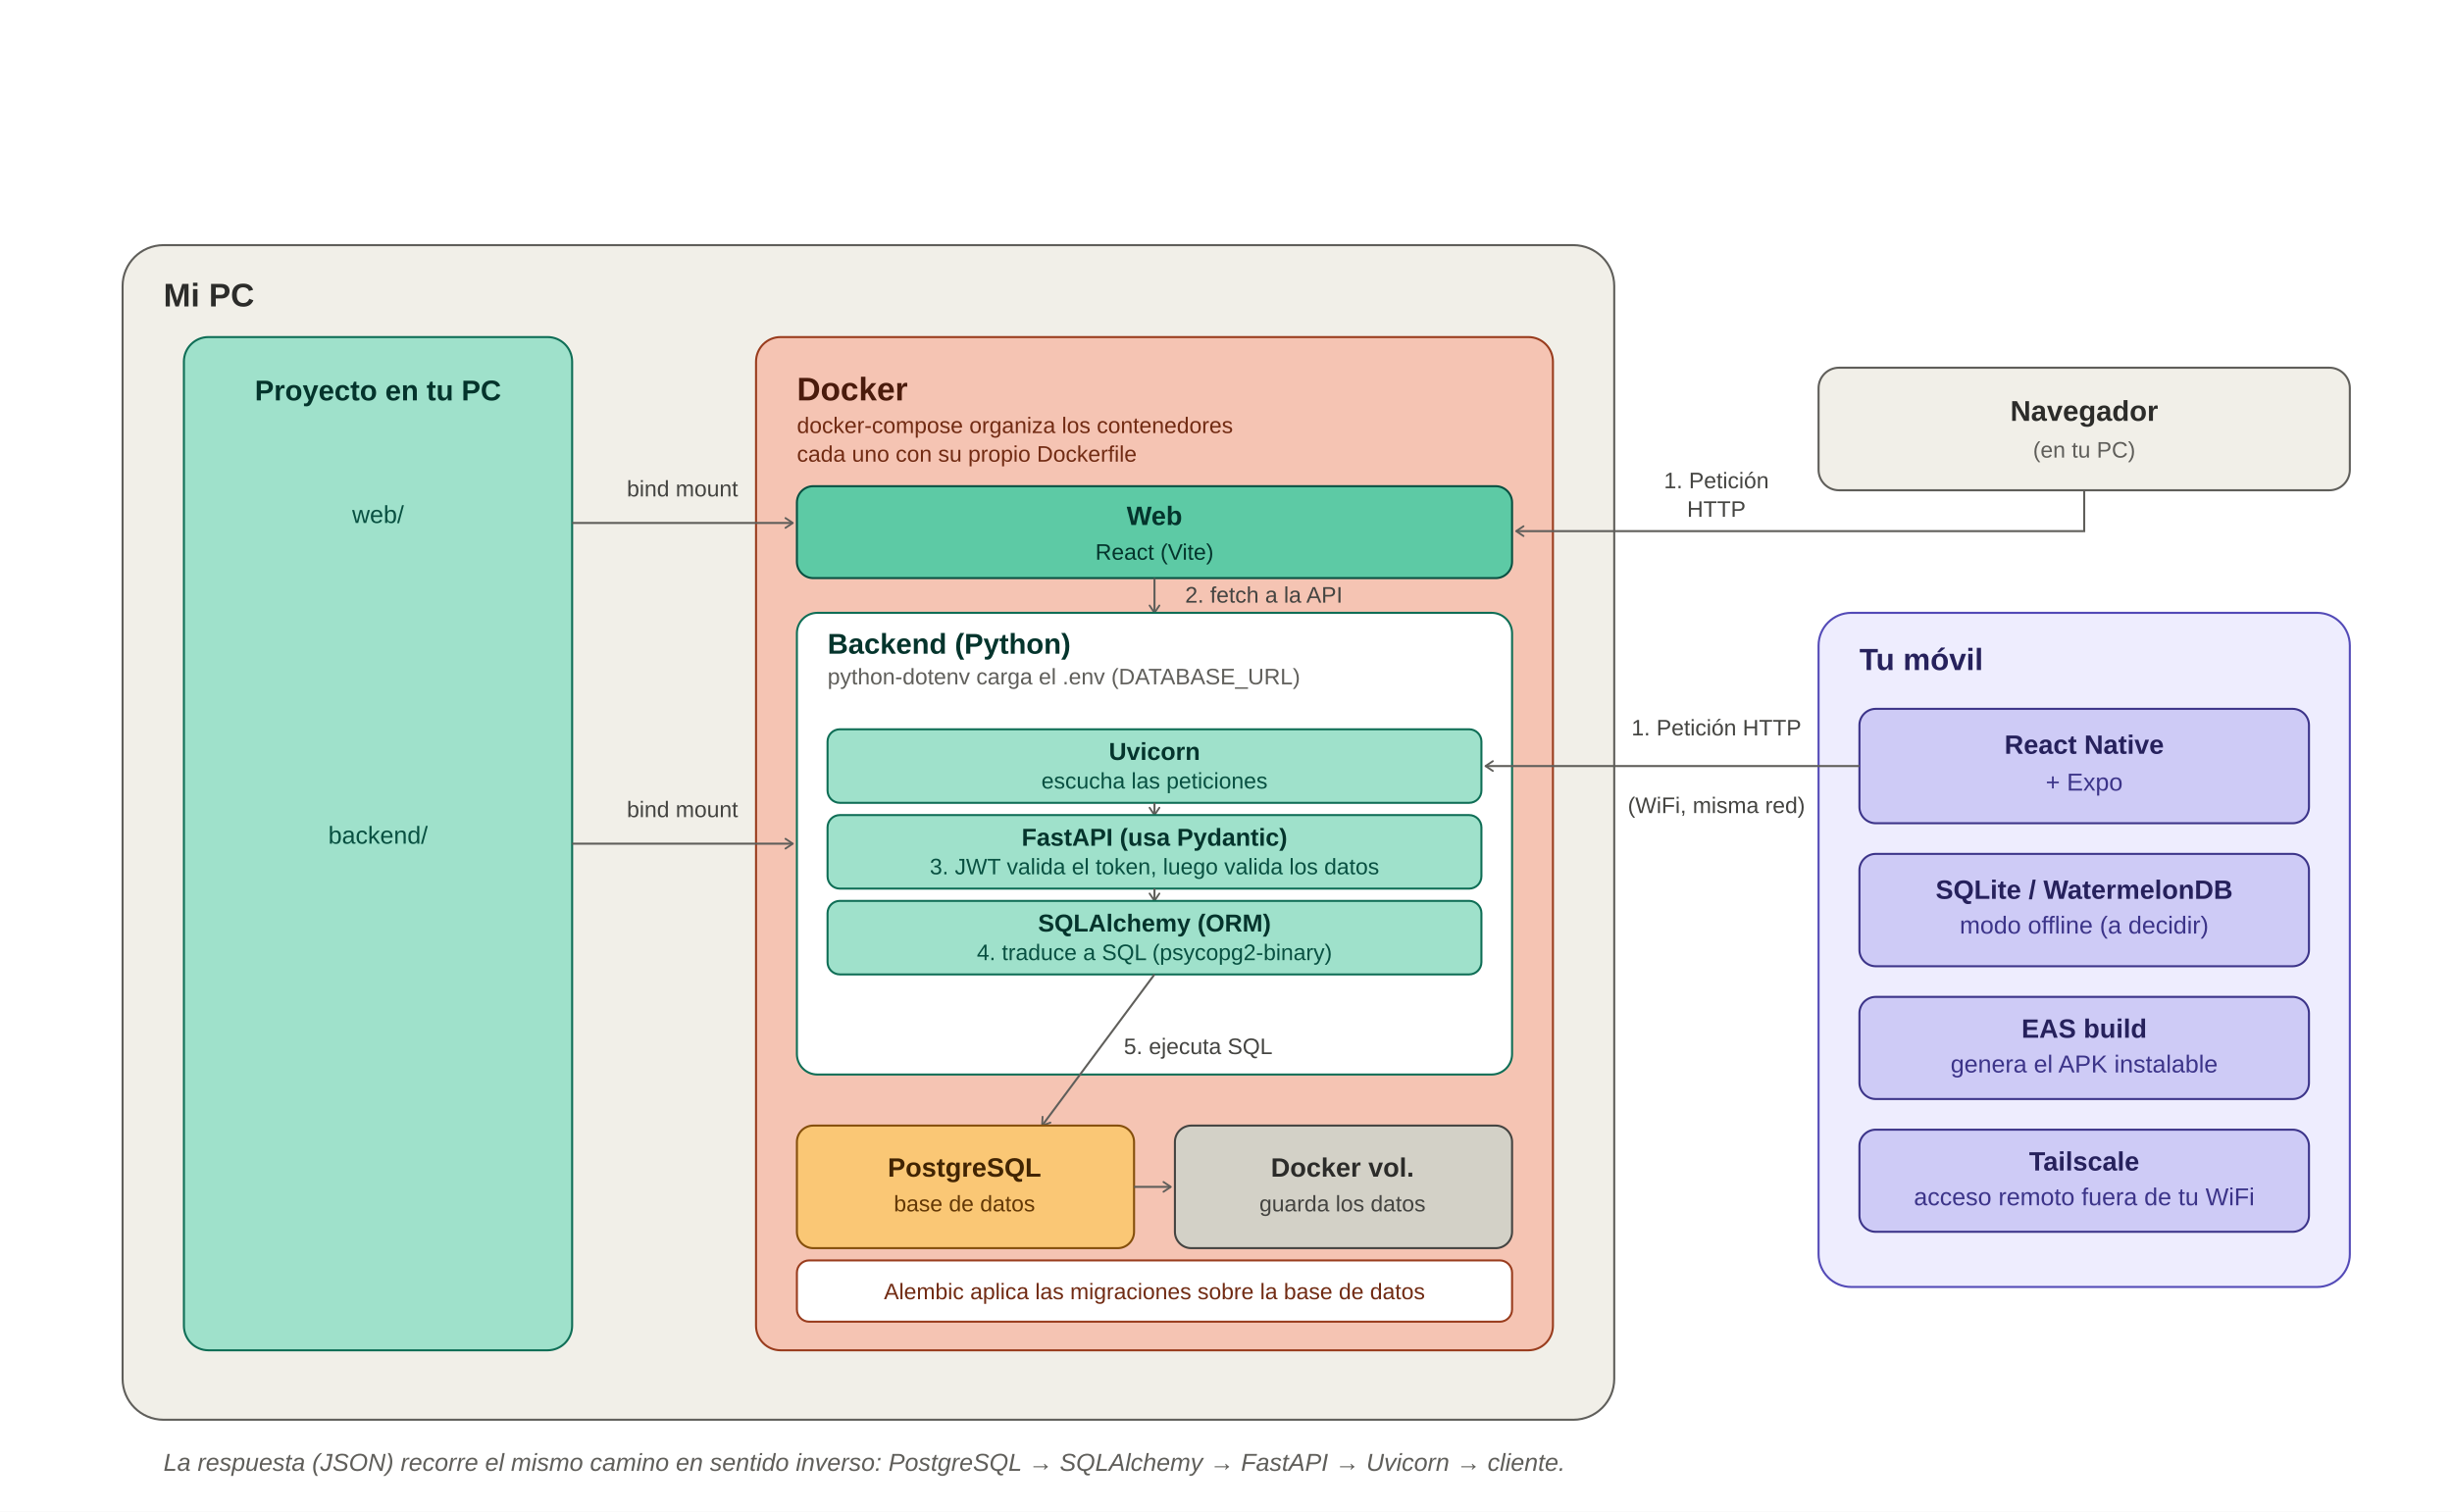
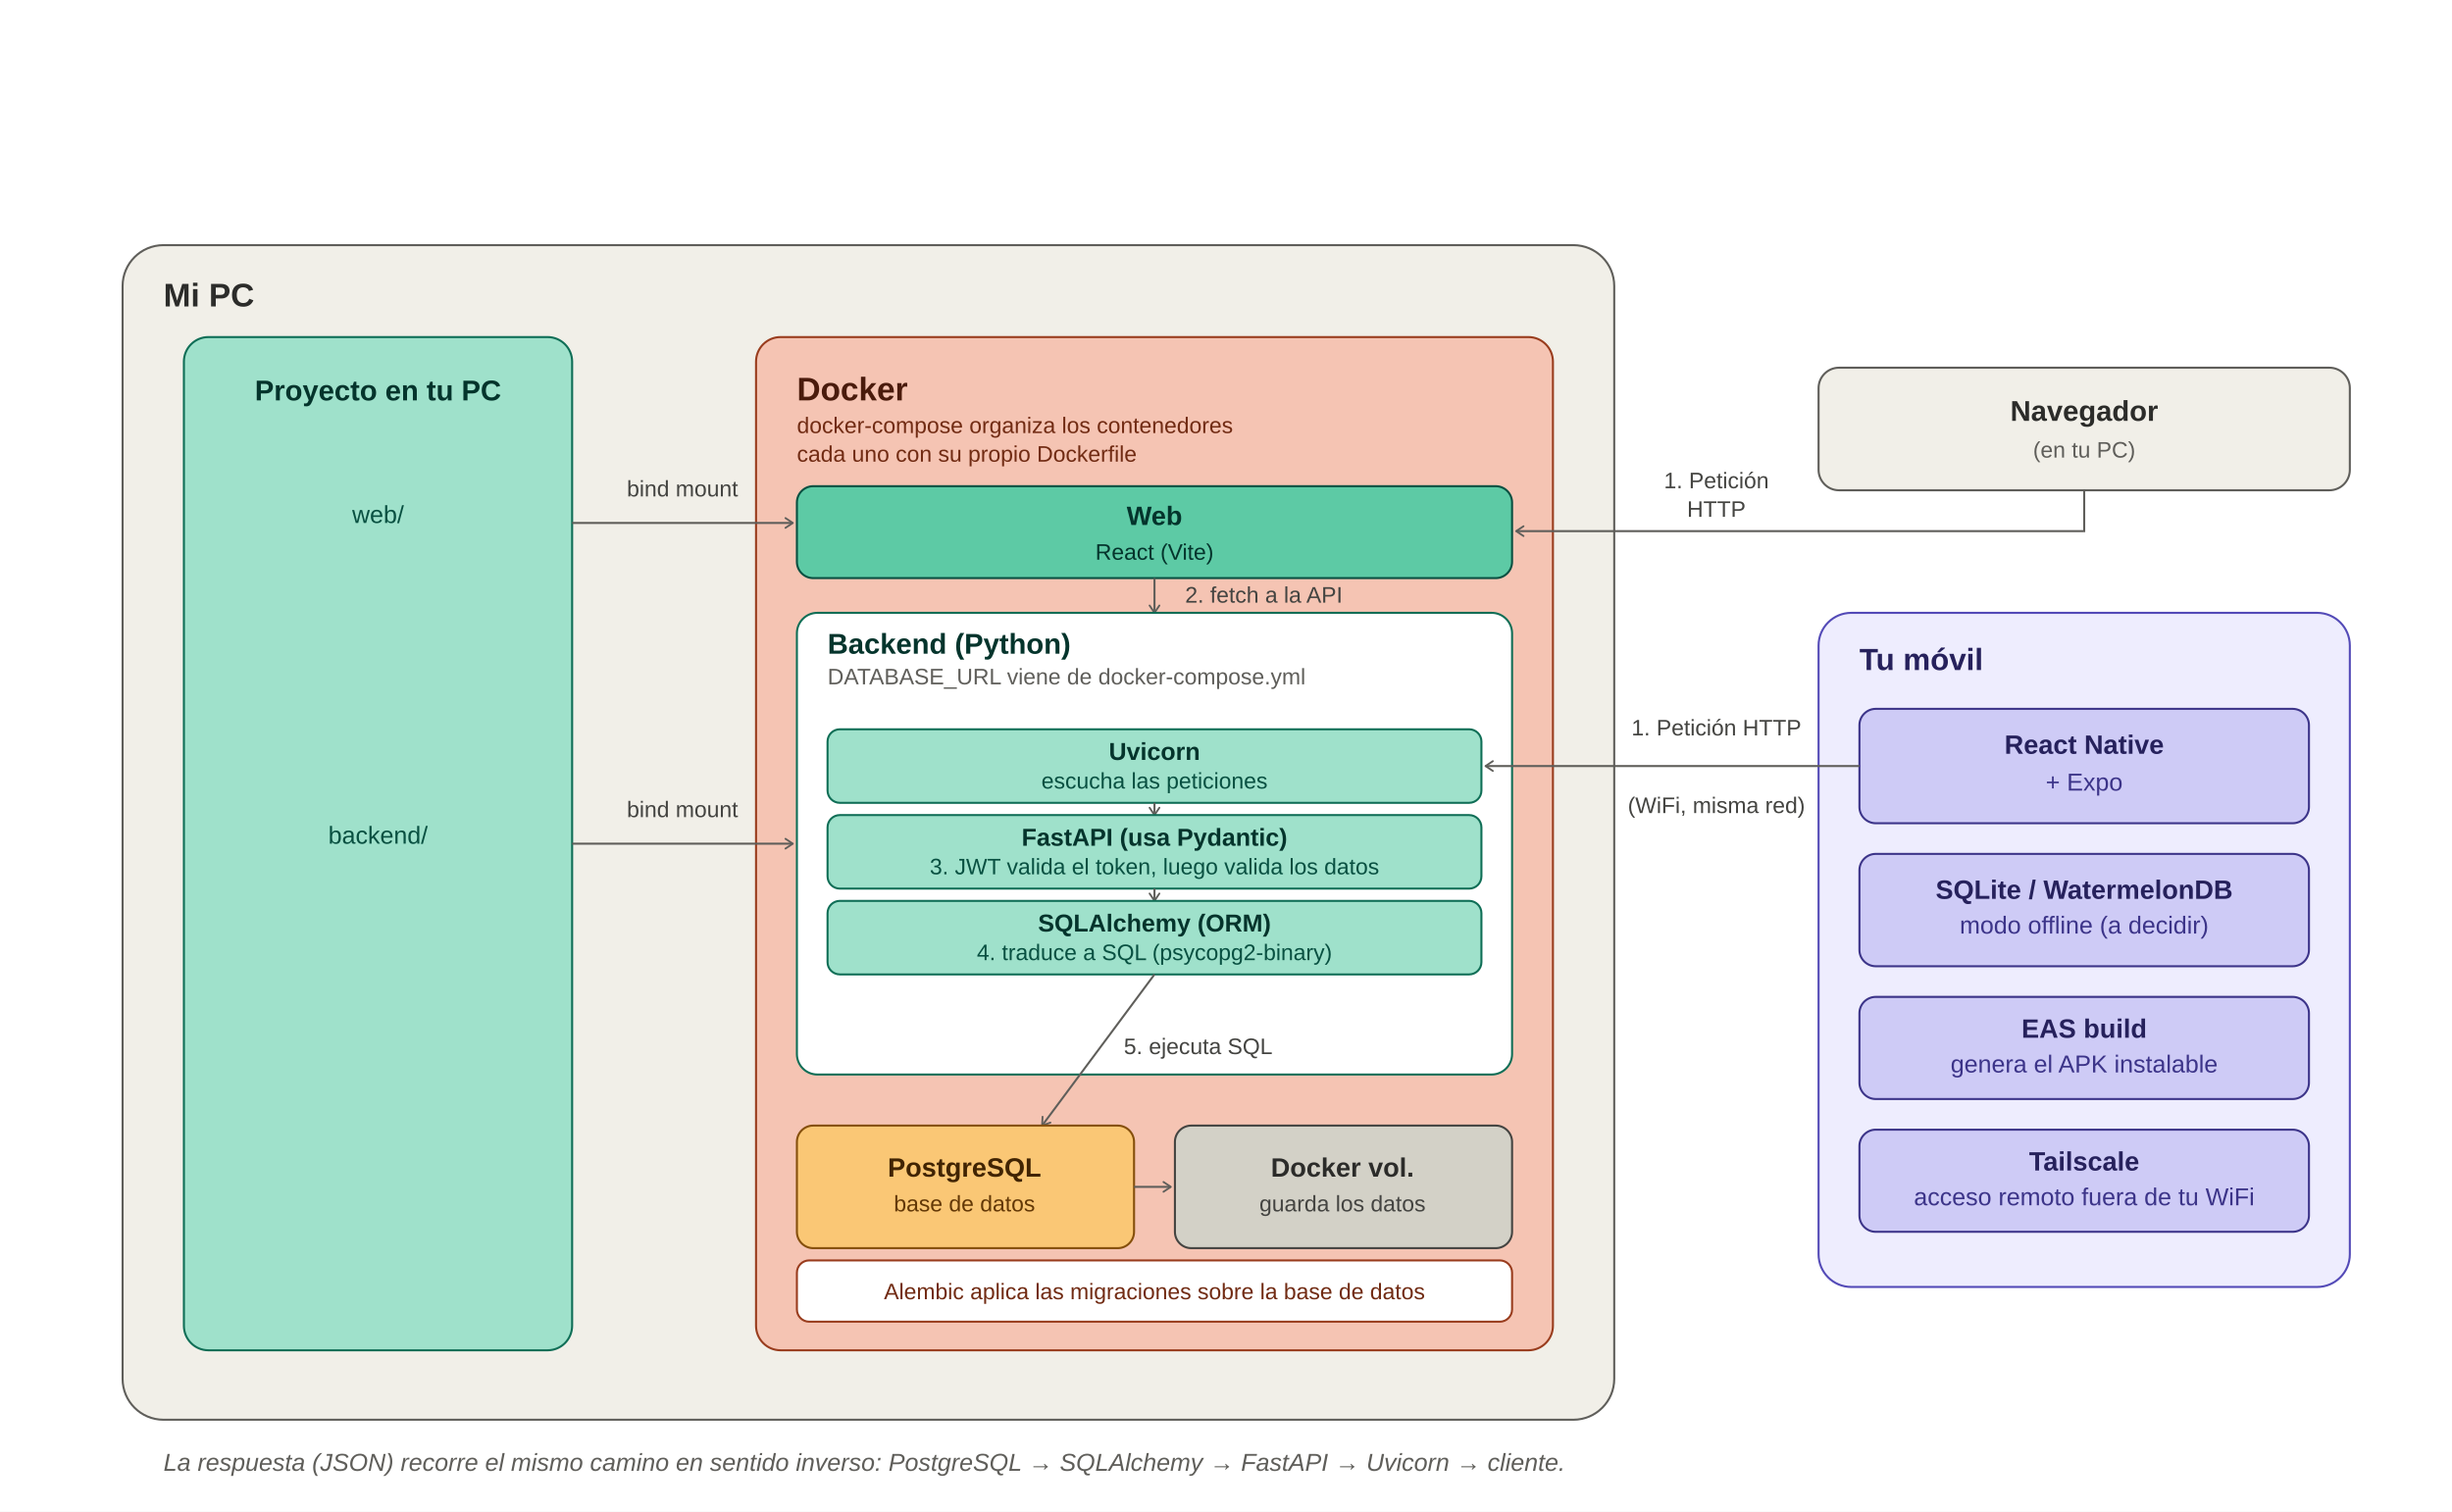
<svg xmlns="http://www.w3.org/2000/svg" width="1200" height="740" viewBox="0 0 1200 740" role="img">
  <defs>
    <marker id="arrow" viewBox="0 0 10 10" refX="8" refY="5" markerWidth="6" markerHeight="6" orient="auto-start-reverse">
      <path d="M2 1L8 5L2 9" fill="none" stroke="#5f5e5a" stroke-width="1.5" stroke-linecap="round" stroke-linejoin="round" />
    </marker>
  </defs>
  <rect width="1200" height="740" fill="#ffffff" />
  <rect x="60" y="120" width="730" height="575" rx="20" fill="#F1EFE8" stroke="#5F5E5A" stroke-width="1" />
  <text x="80" y="150" font-family="Arial, sans-serif" font-size="16" font-weight="600" fill="#2C2C2A">Mi PC</text>
  <rect x="90" y="165" width="190" height="496" rx="12" fill="#9FE1CB" stroke="#0F6E56" stroke-width="1" />
  <text x="185" y="196" text-anchor="middle" font-family="Arial, sans-serif" font-size="14" font-weight="600" fill="#04342C">Proyecto en tu PC</text>
  <text x="185" y="256" text-anchor="middle" font-family="Arial, sans-serif" font-size="12" fill="#085041">web/</text>
  <text x="185" y="413" text-anchor="middle" font-family="Arial, sans-serif" font-size="12" fill="#085041">backend/</text>
  <rect x="370" y="165" width="390" height="496" rx="12" fill="#F5C4B3" stroke="#993C1D" stroke-width="1" />
  <text x="390" y="196" font-family="Arial, sans-serif" font-size="16" font-weight="600" fill="#4A1B0C">Docker</text>
  <text x="390" y="212" font-family="Arial, sans-serif" font-size="11" fill="#712B13">docker-compose organiza los contenedores</text>
  <text x="390" y="226" font-family="Arial, sans-serif" font-size="11" fill="#712B13">cada uno con su propio Dockerfile</text>
  <rect x="390" y="238" width="350" height="45" rx="8" fill="#5DCAA5" stroke="#085041" stroke-width="1" />
  <text x="565" y="257" text-anchor="middle" font-family="Arial, sans-serif" font-size="13" font-weight="600" fill="#04342C">Web</text>
  <text x="565" y="274" text-anchor="middle" font-family="Arial, sans-serif" font-size="11" fill="#04342C">React (Vite)</text>
  <line x1="565" y1="283" x2="565" y2="300" stroke="#5F5E5A" stroke-width="1" marker-end="url(#arrow)" />
  <text x="580" y="295" font-family="Arial, sans-serif" font-size="11" fill="#444441">2. fetch a la API</text>
  <rect x="390" y="300" width="350" height="226" rx="10" fill="#ffffff" stroke="#0F6E56" stroke-width="1" />
  <text x="405" y="320" font-family="Arial, sans-serif" font-size="14" font-weight="600" fill="#04342C">Backend (Python)</text>
-   <text x="405" y="335" font-family="Arial, sans-serif" font-size="11" fill="#5F5E5A">python-dotenv carga el .env (DATABASE_URL)</text>
+   <text x="405" y="335" font-family="Arial, sans-serif" font-size="11" fill="#5F5E5A">DATABASE_URL viene de docker-compose.yml</text>
  <rect x="405" y="357" width="320" height="36" rx="6" fill="#9FE1CB" stroke="#0F6E56" stroke-width="1" />
  <text x="565" y="372" text-anchor="middle" font-family="Arial, sans-serif" font-size="12" font-weight="600" fill="#04342C">Uvicorn</text>
  <text x="565" y="386" text-anchor="middle" font-family="Arial, sans-serif" font-size="11" fill="#085041">escucha las peticiones</text>
  <line x1="565" y1="393" x2="565" y2="399" stroke="#5F5E5A" stroke-width="1" marker-end="url(#arrow)" />
  <rect x="405" y="399" width="320" height="36" rx="6" fill="#9FE1CB" stroke="#0F6E56" stroke-width="1" />
  <text x="565" y="414" text-anchor="middle" font-family="Arial, sans-serif" font-size="12" font-weight="600" fill="#04342C">FastAPI (usa Pydantic)</text>
  <text x="565" y="428" text-anchor="middle" font-family="Arial, sans-serif" font-size="11" fill="#085041">3. JWT valida el token, luego valida los datos</text>
  <line x1="565" y1="435" x2="565" y2="441" stroke="#5F5E5A" stroke-width="1" marker-end="url(#arrow)" />
  <rect x="405" y="441" width="320" height="36" rx="6" fill="#9FE1CB" stroke="#0F6E56" stroke-width="1" />
  <text x="565" y="456" text-anchor="middle" font-family="Arial, sans-serif" font-size="12" font-weight="600" fill="#04342C">SQLAlchemy (ORM)</text>
  <text x="565" y="470" text-anchor="middle" font-family="Arial, sans-serif" font-size="11" fill="#085041">4. traduce a SQL (psycopg2-binary)</text>
  <line x1="565" y1="477" x2="510" y2="551" stroke="#5F5E5A" stroke-width="1" marker-end="url(#arrow)" />
  <text x="550" y="516" font-family="Arial, sans-serif" font-size="11" fill="#444441">5. ejecuta SQL</text>
  <rect x="390" y="551" width="165" height="60" rx="8" fill="#FAC775" stroke="#854F0B" stroke-width="1" />
  <text x="472" y="576" text-anchor="middle" font-family="Arial, sans-serif" font-size="13" font-weight="600" fill="#412402">PostgreSQL</text>
  <text x="472" y="593" text-anchor="middle" font-family="Arial, sans-serif" font-size="11" fill="#633806">base de datos</text>
  <rect x="575" y="551" width="165" height="60" rx="8" fill="#D3D1C7" stroke="#444441" stroke-width="1" />
  <text x="657" y="576" text-anchor="middle" font-family="Arial, sans-serif" font-size="13" font-weight="600" fill="#2C2C2A">Docker vol.</text>
  <text x="657" y="593" text-anchor="middle" font-family="Arial, sans-serif" font-size="11" fill="#444441">guarda los datos</text>
  <line x1="555" y1="581" x2="573" y2="581" stroke="#5F5E5A" stroke-width="1" marker-end="url(#arrow)" />
  <rect x="390" y="617" width="350" height="30" rx="6" fill="#ffffff" stroke="#993C1D" stroke-width="1" />
  <text x="565" y="636" text-anchor="middle" font-family="Arial, sans-serif" font-size="11" fill="#712B13">Alembic aplica las migraciones sobre la base de datos</text>
  <line x1="280" y1="256" x2="388" y2="256" stroke="#5F5E5A" stroke-width="1" marker-end="url(#arrow)" />
  <text x="334" y="243" text-anchor="middle" font-family="Arial, sans-serif" font-size="11" fill="#444441">bind mount</text>
  <line x1="280" y1="413" x2="388" y2="413" stroke="#5F5E5A" stroke-width="1" marker-end="url(#arrow)" />
  <text x="334" y="400" text-anchor="middle" font-family="Arial, sans-serif" font-size="11" fill="#444441">bind mount</text>
  <rect x="890" y="180" width="260" height="60" rx="10" fill="#F1EFE8" stroke="#5F5E5A" stroke-width="1" />
  <text x="1020" y="206" text-anchor="middle" font-family="Arial, sans-serif" font-size="14" font-weight="600" fill="#2C2C2A">Navegador</text>
  <text x="1020" y="224" text-anchor="middle" font-family="Arial, sans-serif" font-size="11" fill="#5F5E5A">(en tu PC)</text>
  <path d="M1020 240 L1020 260 L742 260" fill="none" stroke="#5F5E5A" stroke-width="1" marker-end="url(#arrow)" />
  <text x="840" y="239" text-anchor="middle" font-family="Arial, sans-serif" font-size="11" fill="#444441">1. Petición</text>
  <text x="840" y="253" text-anchor="middle" font-family="Arial, sans-serif" font-size="11" fill="#444441">HTTP</text>
  <rect x="890" y="300" width="260" height="330" rx="16" fill="#EEEDFE" stroke="#534AB7" stroke-width="1" />
  <text x="910" y="328" font-family="Arial, sans-serif" font-size="15" font-weight="600" fill="#26215C">Tu móvil</text>
  <rect x="910" y="347" width="220" height="56" rx="8" fill="#CECBF6" stroke="#3C3489" stroke-width="1" />
  <text x="1020" y="369" text-anchor="middle" font-family="Arial, sans-serif" font-size="13" font-weight="600" fill="#26215C">React Native</text>
  <text x="1020" y="387" text-anchor="middle" font-family="Arial, sans-serif" font-size="12" fill="#3C3489">+ Expo</text>
  <rect x="910" y="418" width="220" height="55" rx="8" fill="#CECBF6" stroke="#3C3489" stroke-width="1" />
  <text x="1020" y="440" text-anchor="middle" font-family="Arial, sans-serif" font-size="13" font-weight="600" fill="#26215C">SQLite / WatermelonDB</text>
  <text x="1020" y="457" text-anchor="middle" font-family="Arial, sans-serif" font-size="12" fill="#3C3489">modo offline (a decidir)</text>
  <rect x="910" y="488" width="220" height="50" rx="8" fill="#CECBF6" stroke="#3C3489" stroke-width="1" />
  <text x="1020" y="508" text-anchor="middle" font-family="Arial, sans-serif" font-size="13" font-weight="600" fill="#26215C">EAS build</text>
  <text x="1020" y="525" text-anchor="middle" font-family="Arial, sans-serif" font-size="12" fill="#3C3489">genera el APK instalable</text>
  <rect x="910" y="553" width="220" height="50" rx="8" fill="#CECBF6" stroke="#3C3489" stroke-width="1" />
  <text x="1020" y="573" text-anchor="middle" font-family="Arial, sans-serif" font-size="13" font-weight="600" fill="#26215C">Tailscale</text>
  <text x="1020" y="590" text-anchor="middle" font-family="Arial, sans-serif" font-size="12" fill="#3C3489">acceso remoto fuera de tu WiFi</text>
  <line x1="910" y1="375" x2="727" y2="375" stroke="#5F5E5A" stroke-width="1" marker-end="url(#arrow)" />
  <text x="840" y="360" text-anchor="middle" font-family="Arial, sans-serif" font-size="11" fill="#444441">1. Petición HTTP</text>
  <text x="840" y="398" text-anchor="middle" font-family="Arial, sans-serif" font-size="11" fill="#444441">(WiFi, misma red)</text>
  <text x="80" y="720" font-family="Arial, sans-serif" font-size="12" fill="#5F5E5A" font-style="italic">La respuesta (JSON) recorre el mismo camino en sentido inverso: PostgreSQL → SQLAlchemy → FastAPI → Uvicorn → cliente.</text>
</svg>
